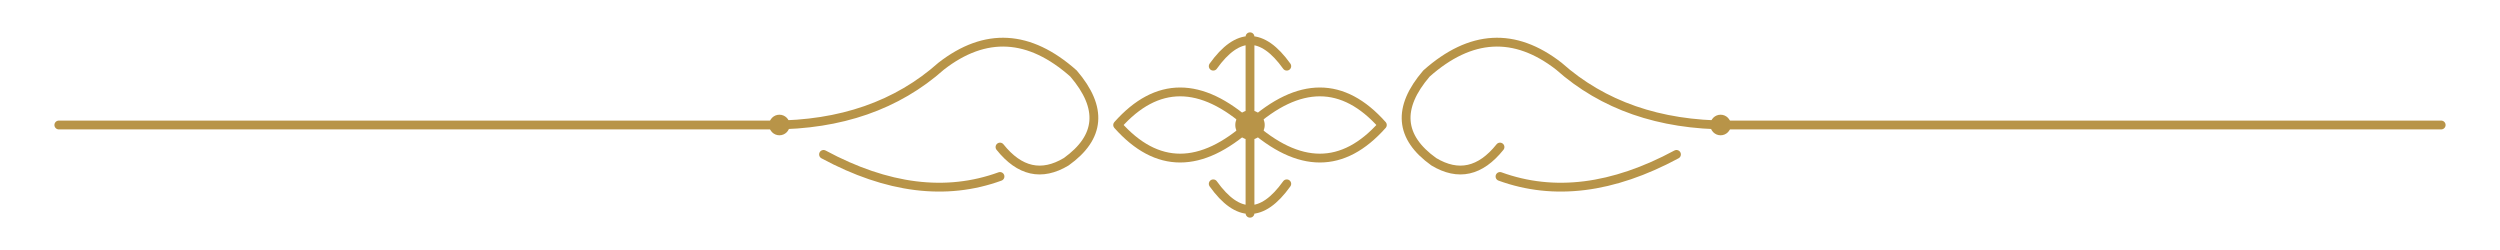
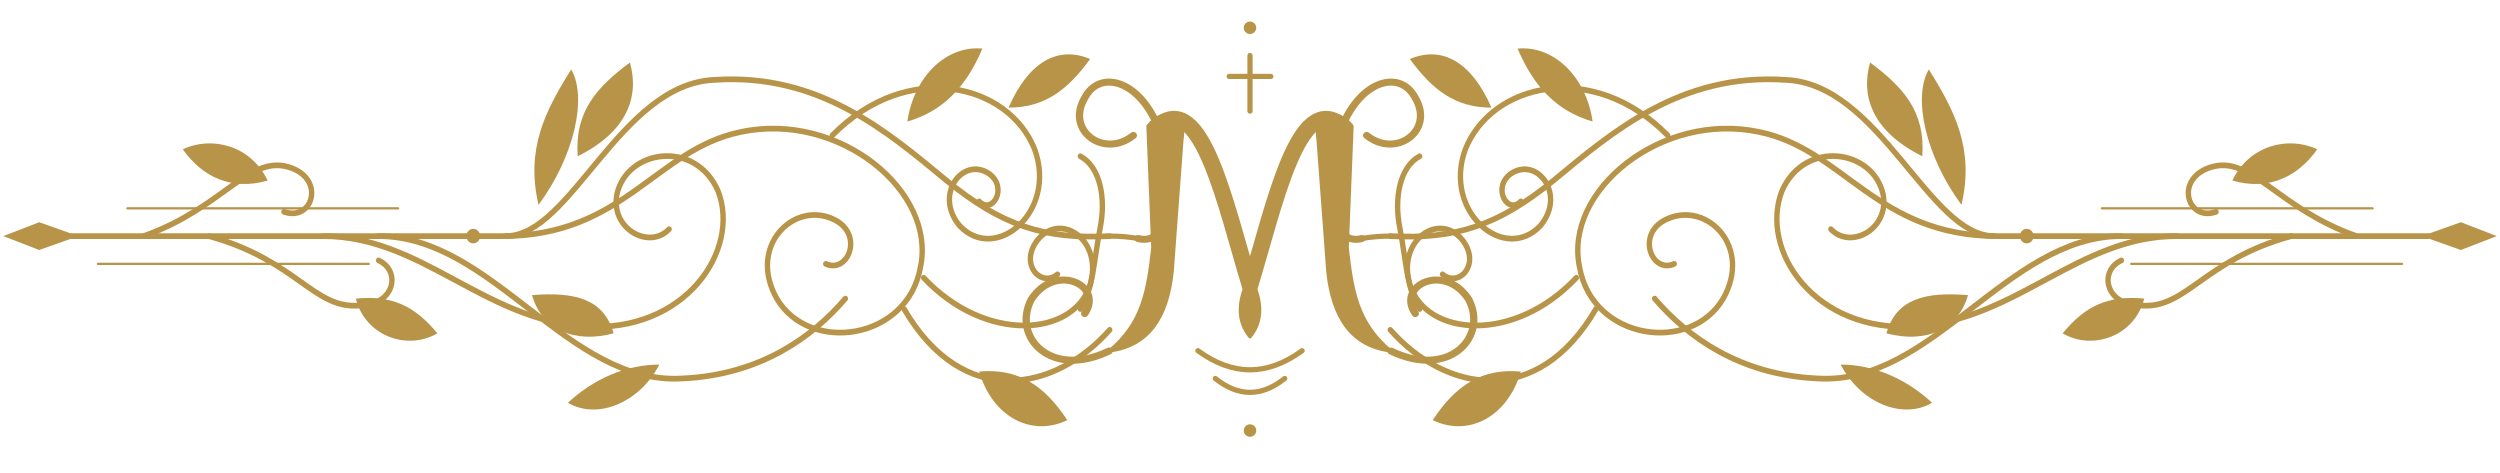
- <svg xmlns="http://www.w3.org/2000/svg" viewBox="0 0 340 34" aria-hidden="true">
-   <g fill="none" stroke="#b89448" stroke-width="1.2" stroke-linecap="round" stroke-linejoin="round">
-     <path d="M8 17H105 Q119 17 128 9 Q137 2 146 10 Q152 17 145 22 Q140 25 136 20" />
-     <path d="M332 17H235 Q221 17 212 9 Q203 2 194 10 Q188 17 195 22 Q200 25 204 20" />
-     <path d="M112 21 Q125 28 136 24 M228 21 Q215 28 204 24" />
-     <path d="M152 17 Q160 8 170 17 Q180 26 188 17 Q180 8 170 17 Q160 26 152 17Z" />
-     <path d="M170 5V29 M165 9Q170 2 175 9 M165 25Q170 32 175 25" />
+ <svg xmlns="http://www.w3.org/2000/svg" xmlns:xlink="http://www.w3.org/1999/xlink" viewBox="0 0 720 136" fill="none">
+   <defs>
+     <g id="arabesco" stroke="#B89448" stroke-width="1.65" stroke-linecap="round" stroke-linejoin="round">
+       <path d="M22 68H154C191 68 201 43 227 38C257 32 287 55 282 77C278 98 248 102 238 86C229 71 243 58 255 63C265 67 260 79 253 76" />
+       <path d="M99 68C129 68 148 92 179 94C210 96 227 72 220 55C213 40 192 43 189 56C187 66 199 72 205 66" />
+       <path d="M155 68C175 68 190 24 219 23C251 21 272 38 290 52C307 65 320 69 340 68" />
+       <path d="M116 68C151 68 174 111 209 109C233 108 249 97 259 86" />
+       <path d="M255 39C278 17 309 24 317 43C324 61 305 76 294 65C286 56 295 45 303 50C309 54 304 62 300 58" />
+       <path d="M283 80C302 99 329 97 334 82C338 69 325 61 318 69C312 76 319 83 324 79" />
+       <path d="M277 89C295 118 323 113 340 95" />
+       <path d="M44 68C68 60 76 45 88 48C100 51 96 64 87 61" />
+       <path d="M64 68C91 75 96 89 110 88C121 88 123 78 116 75" />
+       <path d="M165 59C176 45 180 28 175 20C167 32 161 43 165 59Z" fill="#B89448" stroke="none" />
+       <path d="M177 45C192 38 196 28 193 18C183 25 176 32 177 45Z" fill="#B89448" stroke="none" />
+       <path d="M188 96C176 99 166 95 163 85C176 84 185 86 188 96Z" fill="#B89448" stroke="none" />
+       <path d="M202 105C196 116 183 121 174 116C182 109 192 105 202 105Z" fill="#B89448" stroke="none" />
+       <path d="M278 35C280 22 290 13 301 14C296 25 289 32 278 35Z" fill="#B89448" stroke="none" />
+       <path d="M309 31C315 18 324 13 334 17C327 26 320 31 309 31Z" fill="#B89448" stroke="none" />
+       <path d="M300 107C304 120 316 126 327 121C320 111 312 106 300 107Z" fill="#B89448" stroke="none" />
+       <path d="M82 52C77 42 65 39 56 43C62 51 71 55 82 52Z" fill="#B89448" stroke="none" />
+       <path d="M109 86C112 97 125 101 134 96C127 88 120 85 109 86Z" fill="#B89448" stroke="none" />
+       <path d="M24 68L12 64L1 68L12 72Z" fill="#B89448" stroke="none" />
+       <path d="M30 76H113M39 60H122" stroke-width=".65" />
+       <circle cx="145" cy="68" r="2.1" fill="#B89448" stroke="none" />
+       <path d="M331 45C337 48 339 57 337 66C335 76 335 83 331 89" />
+     </g>
+   </defs>
+   <use xlink:href="#arabesco" transform="scale(.94 1)" />
+   <use xlink:href="#arabesco" transform="translate(720 0) scale(-.94 1)" />
+   <g stroke="#B89448" stroke-width="1.5" stroke-linecap="round" stroke-linejoin="round">
+     <path d="M360 16V32M354 22H366" />
+     <path d="M345 101Q360 112 375 101M350 109Q360 117 370 109" />
+     <circle cx="360" cy="8" r="1.8" fill="#B89448" stroke="none" />
+     <circle cx="360" cy="124" r="1.8" fill="#B89448" stroke="none" />
  </g>
-   <g fill="#b89448">
-     <circle cx="170" cy="17" r="2" />
-     <circle cx="106" cy="17" r="1.4" />
-     <circle cx="234" cy="17" r="1.4" />
+   <g transform="translate(-144 -23.1) scale(1.4 1.35)">
+     <g fill="none" stroke="#B89448" stroke-linecap="round" stroke-linejoin="round">
+       <path d="M341 44C350 36 355 61 360 78C365 61 370 36 379 44" stroke-width="3.4" />
+       <path d="M341 44C337 34 329 32 326 38C322 45 330 51 336 46M379 44C383 34 391 32 394 38C398 45 390 51 384 46" stroke-width="1.5" />
+       <path d="M331 92C319 98 311 89 315 81C320 73 330 78 326 84M389 92C401 98 409 89 405 81C400 73 390 78 394 84" stroke-width="1.5" />
+       <path d="M337 68Q341 69 342 64M383 68Q379 69 378 64" stroke-width="1.5" />
+     </g>
+     <g fill="#B89448" stroke="#B89448" stroke-width=".65" stroke-linejoin="round">
+       <path d="M339 44C342 40 347 41 346 47L344 75C343 85 339 91 331 92C338 86 339 79 340 70Z" />
+       <path d="M381 44C378 40 373 41 374 47L376 75C377 85 381 91 389 92C382 86 381 79 380 70Z" />
+       <path d="M360 76Q356 84 360 89Q364 84 360 76Z" />
+     </g>
  </g>
+   <path d="M319.6 68Q324 68 327.8 68.7M400.4 68Q396 68 392.2 68.7" stroke="#B89448" stroke-width="1.5" stroke-linecap="round" />
</svg>
